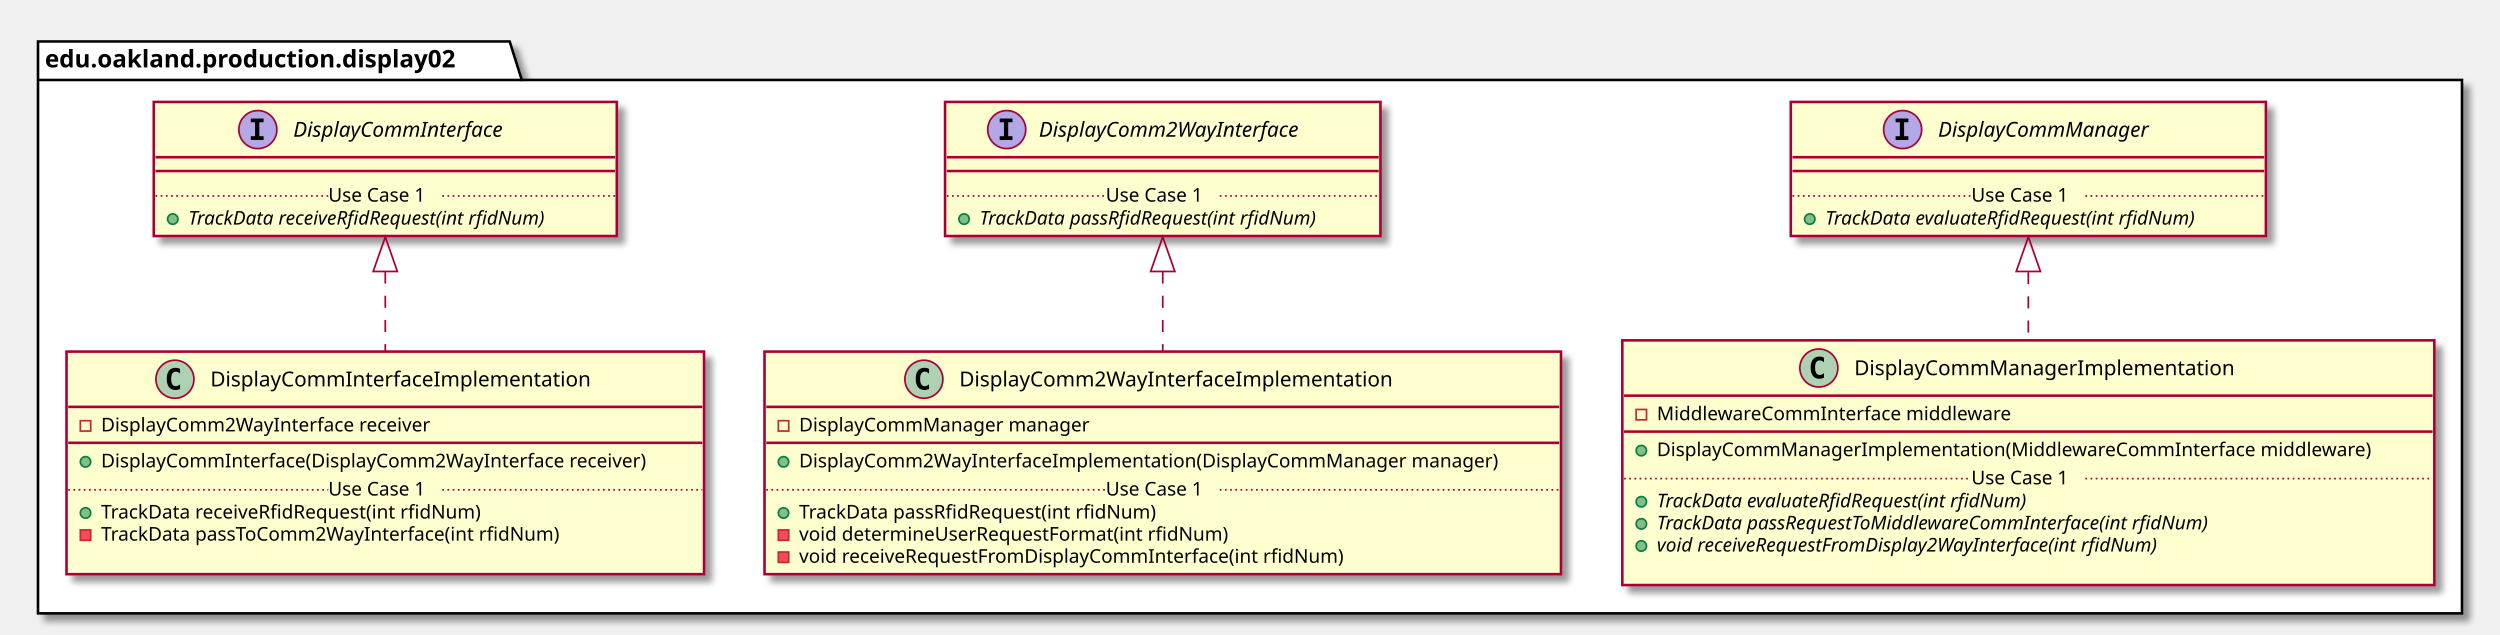
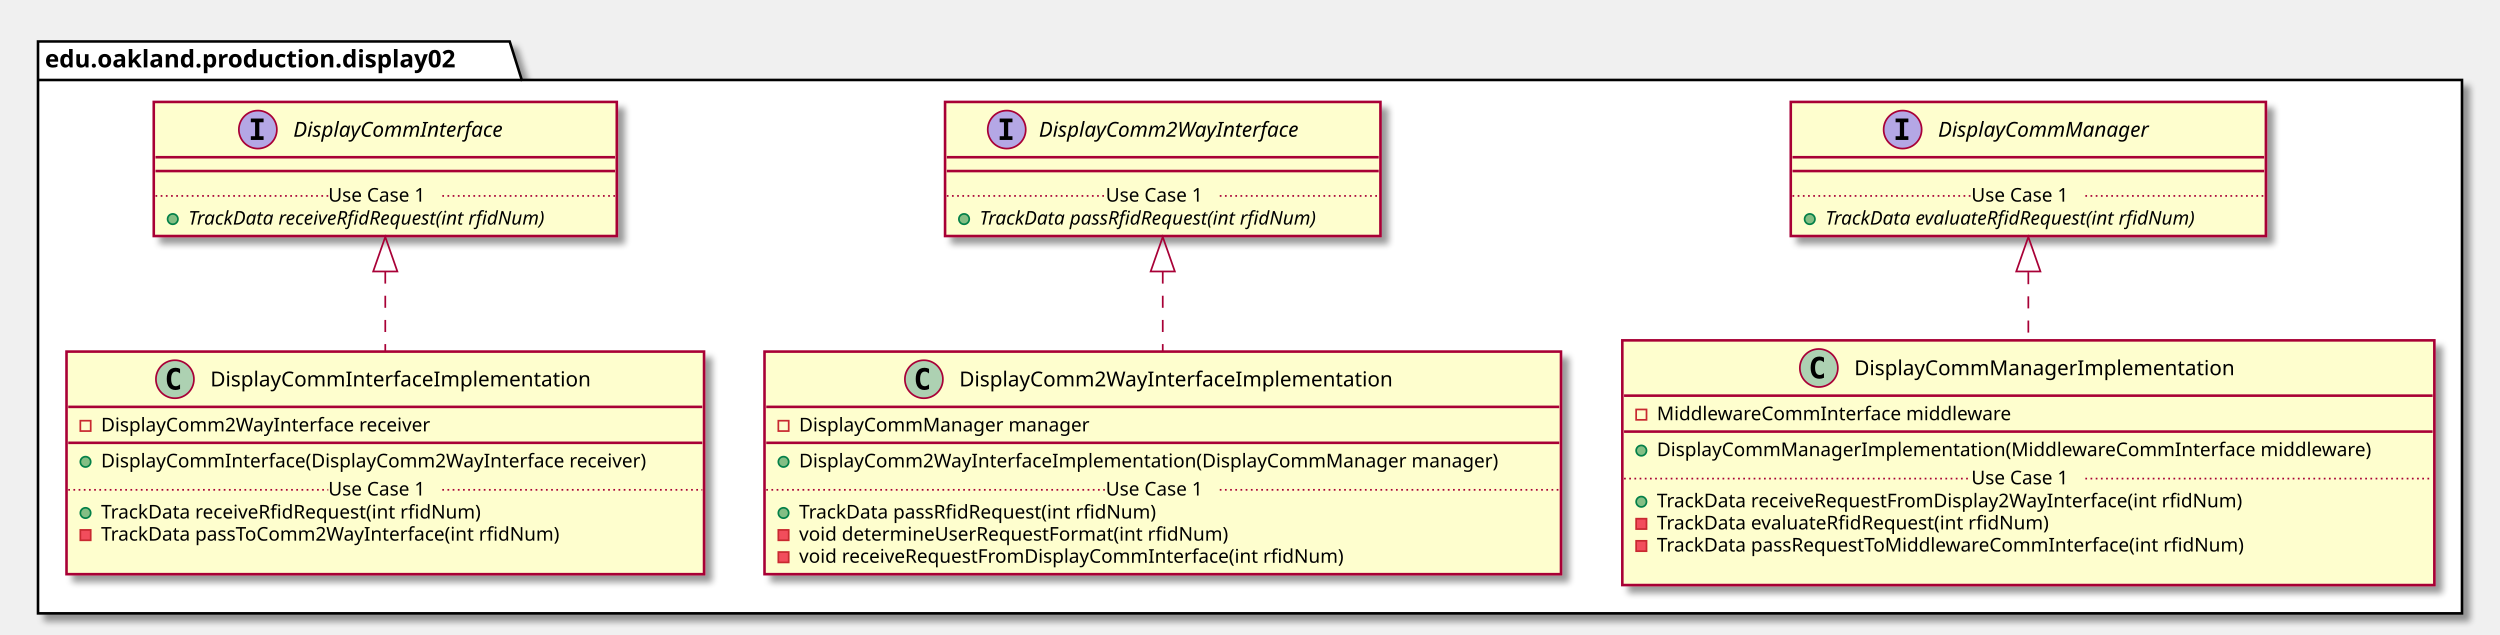
<svg xmlns="http://www.w3.org/2000/svg" contentScriptType="application/ecmascript" contentStyleType="text/css" height="367px" preserveAspectRatio="none" style="width:1447px;height:367px;" version="1.1" viewBox="0 0 1447 367" width="1447px" zoomAndPan="magnify">
  <defs>
-     <filter height="300%" id="fohuq4jt8tjf6" width="300%" x="-1" y="-1">
+     <filter height="300%" id="f1b7a1gmkqfoaf" width="300%" x="-1" y="-1">
      <feGaussianBlur result="blurOut" stdDeviation="2.0" />
      <feColorMatrix in="blurOut" result="blurOut2" type="matrix" values="0 0 0 0 0 0 0 0 0 0 0 0 0 0 0 0 0 0 .4 0" />
      <feOffset dx="4.0" dy="4.0" in="blurOut2" result="blurOut3" />
      <feBlend in="SourceGraphic" in2="blurOut3" mode="normal" />
    </filter>
  </defs>
  <g>
-     <polygon fill="#FFFFFF" filter="url(#fohuq4jt8tjf6)" points="22,24,295,24,302,46.297,1425,46.297,1425,355,22,355,22,24" style="stroke: #000000; stroke-width: 1.5;" />
+     <polygon fill="#FFFFFF" filter="url(#f1b7a1gmkqfoaf)" points="22,24,295,24,302,46.297,1425,46.297,1425,355,22,355,22,24" style="stroke: #000000; stroke-width: 1.5;" />
    <line style="stroke: #000000; stroke-width: 1.5;" x1="22" x2="302" y1="46.297" y2="46.297" />
    <text fill="#000000" font-family="sans-serif" font-size="14" font-weight="bold" lengthAdjust="spacingAndGlyphs" textLength="267" x="26" y="38.995">edu.oakland.production.display02</text>
-     <rect fill="#FEFECE" filter="url(#fohuq4jt8tjf6)" height="77.609" id="DisplayCommInterface" style="stroke: #A80036; stroke-width: 1.5;" width="268" x="89" y="59" />
+     <rect fill="#FEFECE" filter="url(#f1b7a1gmkqfoaf)" height="77.609" id="DisplayCommInterface" style="stroke: #A80036; stroke-width: 1.5;" width="268" x="89" y="59" />
    <ellipse cx="149.25" cy="75" fill="#B4A7E5" rx="11" ry="11" style="stroke: #A80036; stroke-width: 1.0;" />
    <path d="M145.172,70.766 L145.172,68.609 L152.562,68.609 L152.562,70.766 L150.094,70.766 L150.094,78.844 L152.562,78.844 L152.562,81 L145.172,81 L145.172,78.844 L147.641,78.844 L147.641,70.766 L145.172,70.766 Z " />
    <text fill="#000000" font-family="sans-serif" font-size="12" font-style="italic" lengthAdjust="spacingAndGlyphs" textLength="139" x="169.75" y="79.154">DisplayCommInterface</text>
    <line style="stroke: #A80036; stroke-width: 1.5;" x1="90" x2="356" y1="91" y2="91" />
    <line style="stroke: #A80036; stroke-width: 1.5;" x1="90" x2="356" y1="99" y2="99" />
    <ellipse cx="100" cy="126.805" fill="#84BE84" rx="3" ry="3" style="stroke: #038048; stroke-width: 1.0;" />
    <text fill="#000000" font-family="sans-serif" font-size="11" font-style="italic" lengthAdjust="spacingAndGlyphs" textLength="242" x="109" y="130.015">TrackData receiveRfidRequest(int rfidNum)</text>
    <line style="stroke: #A80036; stroke-width: 1.0; stroke-dasharray: 1.0,2.0;" x1="90" x2="190" y1="113.402" y2="113.402" />
    <text fill="#000000" font-family="sans-serif" font-size="11" lengthAdjust="spacingAndGlyphs" textLength="66" x="190" y="116.71">Use Case 1</text>
    <line style="stroke: #A80036; stroke-width: 1.0; stroke-dasharray: 1.0,2.0;" x1="256" x2="356" y1="113.402" y2="113.402" />
-     <rect fill="#FEFECE" filter="url(#fohuq4jt8tjf6)" height="77.609" id="DisplayComm2WayInterface" style="stroke: #A80036; stroke-width: 1.5;" width="252" x="547" y="59" />
+     <rect fill="#FEFECE" filter="url(#f1b7a1gmkqfoaf)" height="77.609" id="DisplayComm2WayInterface" style="stroke: #A80036; stroke-width: 1.5;" width="252" x="547" y="59" />
    <ellipse cx="582.7" cy="75" fill="#B4A7E5" rx="11" ry="11" style="stroke: #A80036; stroke-width: 1.0;" />
    <path d="M578.622,70.766 L578.622,68.609 L586.013,68.609 L586.013,70.766 L583.544,70.766 L583.544,78.844 L586.013,78.844 L586.013,81 L578.622,81 L578.622,78.844 L581.091,78.844 L581.091,70.766 L578.622,70.766 Z " />
    <text fill="#000000" font-family="sans-serif" font-size="12" font-style="italic" lengthAdjust="spacingAndGlyphs" textLength="174" x="601.3" y="79.154">DisplayComm2WayInterface</text>
    <line style="stroke: #A80036; stroke-width: 1.5;" x1="548" x2="798" y1="91" y2="91" />
    <line style="stroke: #A80036; stroke-width: 1.5;" x1="548" x2="798" y1="99" y2="99" />
    <ellipse cx="558" cy="126.805" fill="#84BE84" rx="3" ry="3" style="stroke: #038048; stroke-width: 1.0;" />
    <text fill="#000000" font-family="sans-serif" font-size="11" font-style="italic" lengthAdjust="spacingAndGlyphs" textLength="226" x="567" y="130.015">TrackData passRfidRequest(int rfidNum)</text>
    <line style="stroke: #A80036; stroke-width: 1.0; stroke-dasharray: 1.0,2.0;" x1="548" x2="640" y1="113.402" y2="113.402" />
    <text fill="#000000" font-family="sans-serif" font-size="11" lengthAdjust="spacingAndGlyphs" textLength="66" x="640" y="116.71">Use Case 1</text>
    <line style="stroke: #A80036; stroke-width: 1.0; stroke-dasharray: 1.0,2.0;" x1="706" x2="798" y1="113.402" y2="113.402" />
-     <rect fill="#FEFECE" filter="url(#fohuq4jt8tjf6)" height="77.609" id="DisplayCommManager" style="stroke: #A80036; stroke-width: 1.5;" width="275" x="1036.5" y="59" />
+     <rect fill="#FEFECE" filter="url(#f1b7a1gmkqfoaf)" height="77.609" id="DisplayCommManager" style="stroke: #A80036; stroke-width: 1.5;" width="275" x="1036.5" y="59" />
    <ellipse cx="1101.25" cy="75" fill="#B4A7E5" rx="11" ry="11" style="stroke: #A80036; stroke-width: 1.0;" />
    <path d="M1097.172,70.766 L1097.172,68.609 L1104.562,68.609 L1104.562,70.766 L1102.094,70.766 L1102.094,78.844 L1104.562,78.844 L1104.562,81 L1097.172,81 L1097.172,78.844 L1099.641,78.844 L1099.641,70.766 L1097.172,70.766 Z " />
    <text fill="#000000" font-family="sans-serif" font-size="12" font-style="italic" lengthAdjust="spacingAndGlyphs" textLength="137" x="1121.75" y="79.154">DisplayCommManager</text>
    <line style="stroke: #A80036; stroke-width: 1.5;" x1="1037.5" x2="1310.5" y1="91" y2="91" />
    <line style="stroke: #A80036; stroke-width: 1.5;" x1="1037.5" x2="1310.5" y1="99" y2="99" />
    <ellipse cx="1047.5" cy="126.805" fill="#84BE84" rx="3" ry="3" style="stroke: #038048; stroke-width: 1.0;" />
    <text fill="#000000" font-family="sans-serif" font-size="11" font-style="italic" lengthAdjust="spacingAndGlyphs" textLength="249" x="1056.5" y="130.015">TrackData evaluateRfidRequest(int rfidNum)</text>
    <line style="stroke: #A80036; stroke-width: 1.0; stroke-dasharray: 1.0,2.0;" x1="1037.5" x2="1141" y1="113.402" y2="113.402" />
    <text fill="#000000" font-family="sans-serif" font-size="11" lengthAdjust="spacingAndGlyphs" textLength="66" x="1141" y="116.71">Use Case 1</text>
    <line style="stroke: #A80036; stroke-width: 1.0; stroke-dasharray: 1.0,2.0;" x1="1207" x2="1310.5" y1="113.402" y2="113.402" />
-     <rect fill="#FEFECE" filter="url(#fohuq4jt8tjf6)" height="128.828" id="DisplayCommInterfaceImplementation" style="stroke: #A80036; stroke-width: 1.5;" width="369" x="38.5" y="203.5" />
+     <rect fill="#FEFECE" filter="url(#f1b7a1gmkqfoaf)" height="128.828" id="DisplayCommInterfaceImplementation" style="stroke: #A80036; stroke-width: 1.5;" width="369" x="38.5" y="203.5" />
    <ellipse cx="101.25" cy="219.5" fill="#ADD1B2" rx="11" ry="11" style="stroke: #A80036; stroke-width: 1.0;" />
    <path d="M104.219,225.141 Q103.641,225.438 103,225.578 Q102.359,225.734 101.656,225.734 Q99.156,225.734 97.828,224.094 Q96.516,222.438 96.516,219.312 Q96.516,216.188 97.828,214.531 Q99.156,212.875 101.656,212.875 Q102.359,212.875 103,213.031 Q103.656,213.188 104.219,213.484 L104.219,216.203 Q103.594,215.625 103,215.359 Q102.406,215.078 101.781,215.078 Q100.438,215.078 99.75,216.156 Q99.062,217.219 99.062,219.312 Q99.062,221.406 99.75,222.484 Q100.438,223.547 101.781,223.547 Q102.406,223.547 103,223.281 Q103.594,223 104.219,222.422 L104.219,225.141 Z " />
    <text fill="#000000" font-family="sans-serif" font-size="12" lengthAdjust="spacingAndGlyphs" textLength="235" x="121.75" y="223.654">DisplayCommInterfaceImplementation</text>
    <line style="stroke: #A80036; stroke-width: 1.5;" x1="39.5" x2="406.5" y1="235.5" y2="235.5" />
    <rect fill="none" height="6" style="stroke: #C82930; stroke-width: 1.0;" width="6" x="46.5" y="243.5" />
    <text fill="#000000" font-family="sans-serif" font-size="11" lengthAdjust="spacingAndGlyphs" textLength="207" x="58.5" y="249.71">DisplayComm2WayInterface receiver</text>
    <line style="stroke: #A80036; stroke-width: 1.5;" x1="39.5" x2="406.5" y1="256.305" y2="256.305" />
    <ellipse cx="49.5" cy="267.305" fill="#84BE84" rx="3" ry="3" style="stroke: #038048; stroke-width: 1.0;" />
    <text fill="#000000" font-family="sans-serif" font-size="11" lengthAdjust="spacingAndGlyphs" textLength="343" x="58.5" y="270.515">DisplayCommInterface(DisplayComm2WayInterface receiver)</text>
    <ellipse cx="49.5" cy="296.914" fill="#84BE84" rx="3" ry="3" style="stroke: #038048; stroke-width: 1.0;" />
    <text fill="#000000" font-family="sans-serif" font-size="11" lengthAdjust="spacingAndGlyphs" textLength="240" x="58.5" y="300.125">TrackData receiveRfidRequest(int rfidNum)</text>
    <rect fill="#F24D5C" height="6" style="stroke: #C82930; stroke-width: 1.0;" width="6" x="46.5" y="306.719" />
    <text fill="#000000" font-family="sans-serif" font-size="11" lengthAdjust="spacingAndGlyphs" textLength="290" x="58.5" y="312.929">TrackData passToComm2WayInterface(int rfidNum)</text>
    <text fill="#000000" font-family="sans-serif" font-size="11" lengthAdjust="spacingAndGlyphs" textLength="0" x="62.5" y="325.734" />
    <line style="stroke: #A80036; stroke-width: 1.0; stroke-dasharray: 1.0,2.0;" x1="39.5" x2="190" y1="283.512" y2="283.512" />
    <text fill="#000000" font-family="sans-serif" font-size="11" lengthAdjust="spacingAndGlyphs" textLength="66" x="190" y="286.82">Use Case 1</text>
    <line style="stroke: #A80036; stroke-width: 1.0; stroke-dasharray: 1.0,2.0;" x1="256" x2="406.5" y1="283.512" y2="283.512" />
-     <rect fill="#FEFECE" filter="url(#fohuq4jt8tjf6)" height="128.828" id="DisplayComm2WayInterfaceImplementation" style="stroke: #A80036; stroke-width: 1.5;" width="461" x="442.5" y="203.5" />
+     <rect fill="#FEFECE" filter="url(#f1b7a1gmkqfoaf)" height="128.828" id="DisplayComm2WayInterfaceImplementation" style="stroke: #A80036; stroke-width: 1.5;" width="461" x="442.5" y="203.5" />
    <ellipse cx="534.75" cy="219.5" fill="#ADD1B2" rx="11" ry="11" style="stroke: #A80036; stroke-width: 1.0;" />
    <path d="M537.719,225.141 Q537.141,225.438 536.5,225.578 Q535.859,225.734 535.156,225.734 Q532.656,225.734 531.328,224.094 Q530.016,222.438 530.016,219.312 Q530.016,216.188 531.328,214.531 Q532.656,212.875 535.156,212.875 Q535.859,212.875 536.5,213.031 Q537.156,213.188 537.719,213.484 L537.719,216.203 Q537.094,215.625 536.5,215.359 Q535.906,215.078 535.281,215.078 Q533.938,215.078 533.25,216.156 Q532.562,217.219 532.562,219.312 Q532.562,221.406 533.25,222.484 Q533.938,223.547 535.281,223.547 Q535.906,223.547 536.5,223.281 Q537.094,223 537.719,222.422 L537.719,225.141 Z " />
    <text fill="#000000" font-family="sans-serif" font-size="12" lengthAdjust="spacingAndGlyphs" textLength="268" x="555.25" y="223.654">DisplayComm2WayInterfaceImplementation</text>
    <line style="stroke: #A80036; stroke-width: 1.5;" x1="443.5" x2="902.5" y1="235.5" y2="235.5" />
    <rect fill="none" height="6" style="stroke: #C82930; stroke-width: 1.0;" width="6" x="450.5" y="243.5" />
    <text fill="#000000" font-family="sans-serif" font-size="11" lengthAdjust="spacingAndGlyphs" textLength="182" x="462.5" y="249.71">DisplayCommManager manager</text>
    <line style="stroke: #A80036; stroke-width: 1.5;" x1="443.5" x2="902.5" y1="256.305" y2="256.305" />
    <ellipse cx="453.5" cy="267.305" fill="#84BE84" rx="3" ry="3" style="stroke: #038048; stroke-width: 1.0;" />
    <text fill="#000000" font-family="sans-serif" font-size="11" lengthAdjust="spacingAndGlyphs" textLength="435" x="462.5" y="270.515">DisplayComm2WayInterfaceImplementation(DisplayCommManager manager)</text>
    <ellipse cx="453.5" cy="296.914" fill="#84BE84" rx="3" ry="3" style="stroke: #038048; stroke-width: 1.0;" />
    <text fill="#000000" font-family="sans-serif" font-size="11" lengthAdjust="spacingAndGlyphs" textLength="227" x="462.5" y="300.125">TrackData passRfidRequest(int rfidNum)</text>
    <rect fill="#F24D5C" height="6" style="stroke: #C82930; stroke-width: 1.0;" width="6" x="450.5" y="306.719" />
    <text fill="#000000" font-family="sans-serif" font-size="11" lengthAdjust="spacingAndGlyphs" textLength="269" x="462.5" y="312.929">void determineUserRequestFormat(int rfidNum)</text>
    <rect fill="#F24D5C" height="6" style="stroke: #C82930; stroke-width: 1.0;" width="6" x="450.5" y="319.523" />
    <text fill="#000000" font-family="sans-serif" font-size="11" lengthAdjust="spacingAndGlyphs" textLength="342" x="462.5" y="325.734">void receiveRequestFromDisplayCommInterface(int rfidNum)</text>
    <line style="stroke: #A80036; stroke-width: 1.0; stroke-dasharray: 1.0,2.0;" x1="443.5" x2="640" y1="283.512" y2="283.512" />
    <text fill="#000000" font-family="sans-serif" font-size="11" lengthAdjust="spacingAndGlyphs" textLength="66" x="640" y="286.82">Use Case 1</text>
    <line style="stroke: #A80036; stroke-width: 1.0; stroke-dasharray: 1.0,2.0;" x1="706" x2="902.5" y1="283.512" y2="283.512" />
-     <rect fill="#FEFECE" filter="url(#fohuq4jt8tjf6)" height="141.633" id="DisplayCommManagerImplementation" style="stroke: #A80036; stroke-width: 1.5;" width="470" x="939" y="197" />
+     <rect fill="#FEFECE" filter="url(#f1b7a1gmkqfoaf)" height="141.633" id="DisplayCommManagerImplementation" style="stroke: #A80036; stroke-width: 1.5;" width="470" x="939" y="197" />
    <ellipse cx="1052.75" cy="213" fill="#ADD1B2" rx="11" ry="11" style="stroke: #A80036; stroke-width: 1.0;" />
    <path d="M1055.719,218.641 Q1055.141,218.938 1054.5,219.078 Q1053.859,219.234 1053.156,219.234 Q1050.656,219.234 1049.328,217.594 Q1048.016,215.938 1048.016,212.812 Q1048.016,209.688 1049.328,208.031 Q1050.656,206.375 1053.156,206.375 Q1053.859,206.375 1054.5,206.531 Q1055.156,206.688 1055.719,206.984 L1055.719,209.703 Q1055.094,209.125 1054.5,208.859 Q1053.906,208.578 1053.281,208.578 Q1051.938,208.578 1051.25,209.656 Q1050.562,210.719 1050.562,212.812 Q1050.562,214.906 1051.25,215.984 Q1051.938,217.047 1053.281,217.047 Q1053.906,217.047 1054.5,216.781 Q1055.094,216.5 1055.719,215.922 L1055.719,218.641 Z " />
    <text fill="#000000" font-family="sans-serif" font-size="12" lengthAdjust="spacingAndGlyphs" textLength="234" x="1073.25" y="217.154">DisplayCommManagerImplementation</text>
    <line style="stroke: #A80036; stroke-width: 1.5;" x1="940" x2="1408" y1="229" y2="229" />
    <rect fill="none" height="6" style="stroke: #C82930; stroke-width: 1.0;" width="6" x="947" y="237" />
    <text fill="#000000" font-family="sans-serif" font-size="11" lengthAdjust="spacingAndGlyphs" textLength="221" x="959" y="243.21">MiddlewareCommInterface middleware</text>
    <line style="stroke: #A80036; stroke-width: 1.5;" x1="940" x2="1408" y1="249.805" y2="249.805" />
    <ellipse cx="950" cy="260.805" fill="#84BE84" rx="3" ry="3" style="stroke: #038048; stroke-width: 1.0;" />
    <text fill="#000000" font-family="sans-serif" font-size="11" lengthAdjust="spacingAndGlyphs" textLength="444" x="959" y="264.015">DisplayCommManagerImplementation(MiddlewareCommInterface middleware)</text>
    <ellipse cx="950" cy="290.414" fill="#84BE84" rx="3" ry="3" style="stroke: #038048; stroke-width: 1.0;" />
-     <text fill="#000000" font-family="sans-serif" font-size="11" font-style="italic" lengthAdjust="spacingAndGlyphs" textLength="249" x="959" y="293.625">TrackData evaluateRfidRequest(int rfidNum)</text>
-     <ellipse cx="950" cy="303.219" fill="#84BE84" rx="3" ry="3" style="stroke: #038048; stroke-width: 1.0;" />
-     <text fill="#000000" font-family="sans-serif" font-size="11" font-style="italic" lengthAdjust="spacingAndGlyphs" textLength="369" x="959" y="306.429">TrackData passRequestToMiddlewareCommInterface(int rfidNum)</text>
-     <ellipse cx="950" cy="316.023" fill="#84BE84" rx="3" ry="3" style="stroke: #038048; stroke-width: 1.0;" />
-     <text fill="#000000" font-family="sans-serif" font-size="11" font-style="italic" lengthAdjust="spacingAndGlyphs" textLength="339" x="959" y="319.234">void receiveRequestFromDisplay2WayInterface(int rfidNum)</text>
+     <text fill="#000000" font-family="sans-serif" font-size="11" lengthAdjust="spacingAndGlyphs" textLength="368" x="959" y="293.625">TrackData receiveRequestFromDisplay2WayInterface(int rfidNum)</text>
+     <rect fill="#F24D5C" height="6" style="stroke: #C82930; stroke-width: 1.0;" width="6" x="947" y="300.219" />
+     <text fill="#000000" font-family="sans-serif" font-size="11" lengthAdjust="spacingAndGlyphs" textLength="247" x="959" y="306.429">TrackData evaluateRfidRequest(int rfidNum)</text>
+     <rect fill="#F24D5C" height="6" style="stroke: #C82930; stroke-width: 1.0;" width="6" x="947" y="313.023" />
+     <text fill="#000000" font-family="sans-serif" font-size="11" lengthAdjust="spacingAndGlyphs" textLength="371" x="959" y="319.234">TrackData passRequestToMiddlewareCommInterface(int rfidNum)</text>
    <text fill="#000000" font-family="sans-serif" font-size="11" lengthAdjust="spacingAndGlyphs" textLength="0" x="963" y="332.039" />
    <line style="stroke: #A80036; stroke-width: 1.0; stroke-dasharray: 1.0,2.0;" x1="940" x2="1141" y1="277.012" y2="277.012" />
    <text fill="#000000" font-family="sans-serif" font-size="11" lengthAdjust="spacingAndGlyphs" textLength="66" x="1141" y="280.32">Use Case 1</text>
    <line style="stroke: #A80036; stroke-width: 1.0; stroke-dasharray: 1.0,2.0;" x1="1207" x2="1408" y1="277.012" y2="277.012" />
    <path d="M223,157.16 C223,172.06 223,188.16 223,203.33 " fill="none" id="DisplayCommInterface&lt;-DisplayCommInterfaceImplementation" style="stroke: #A80036; stroke-width: 1.0; stroke-dasharray: 7.0,7.0;" />
    <polygon fill="none" points="216,157.12,223,137.12,230,157.12,216,157.12" style="stroke: #A80036; stroke-width: 1.0;" />
    <path d="M673,157.16 C673,172.06 673,188.16 673,203.33 " fill="none" id="DisplayComm2WayInterface&lt;-DisplayComm2WayInterfaceImplementation" style="stroke: #A80036; stroke-width: 1.0; stroke-dasharray: 7.0,7.0;" />
    <polygon fill="none" points="666,157.12,673,137.12,680,157.12,666,157.12" style="stroke: #A80036; stroke-width: 1.0;" />
    <path d="M1174,157.51 C1174,170.25 1174,183.85 1174,196.98 " fill="none" id="DisplayCommManager&lt;-DisplayCommManagerImplementation" style="stroke: #A80036; stroke-width: 1.0; stroke-dasharray: 7.0,7.0;" />
    <polygon fill="none" points="1167,157.12,1174,137.12,1181,157.12,1167,157.12" style="stroke: #A80036; stroke-width: 1.0;" />
  </g>
</svg>
